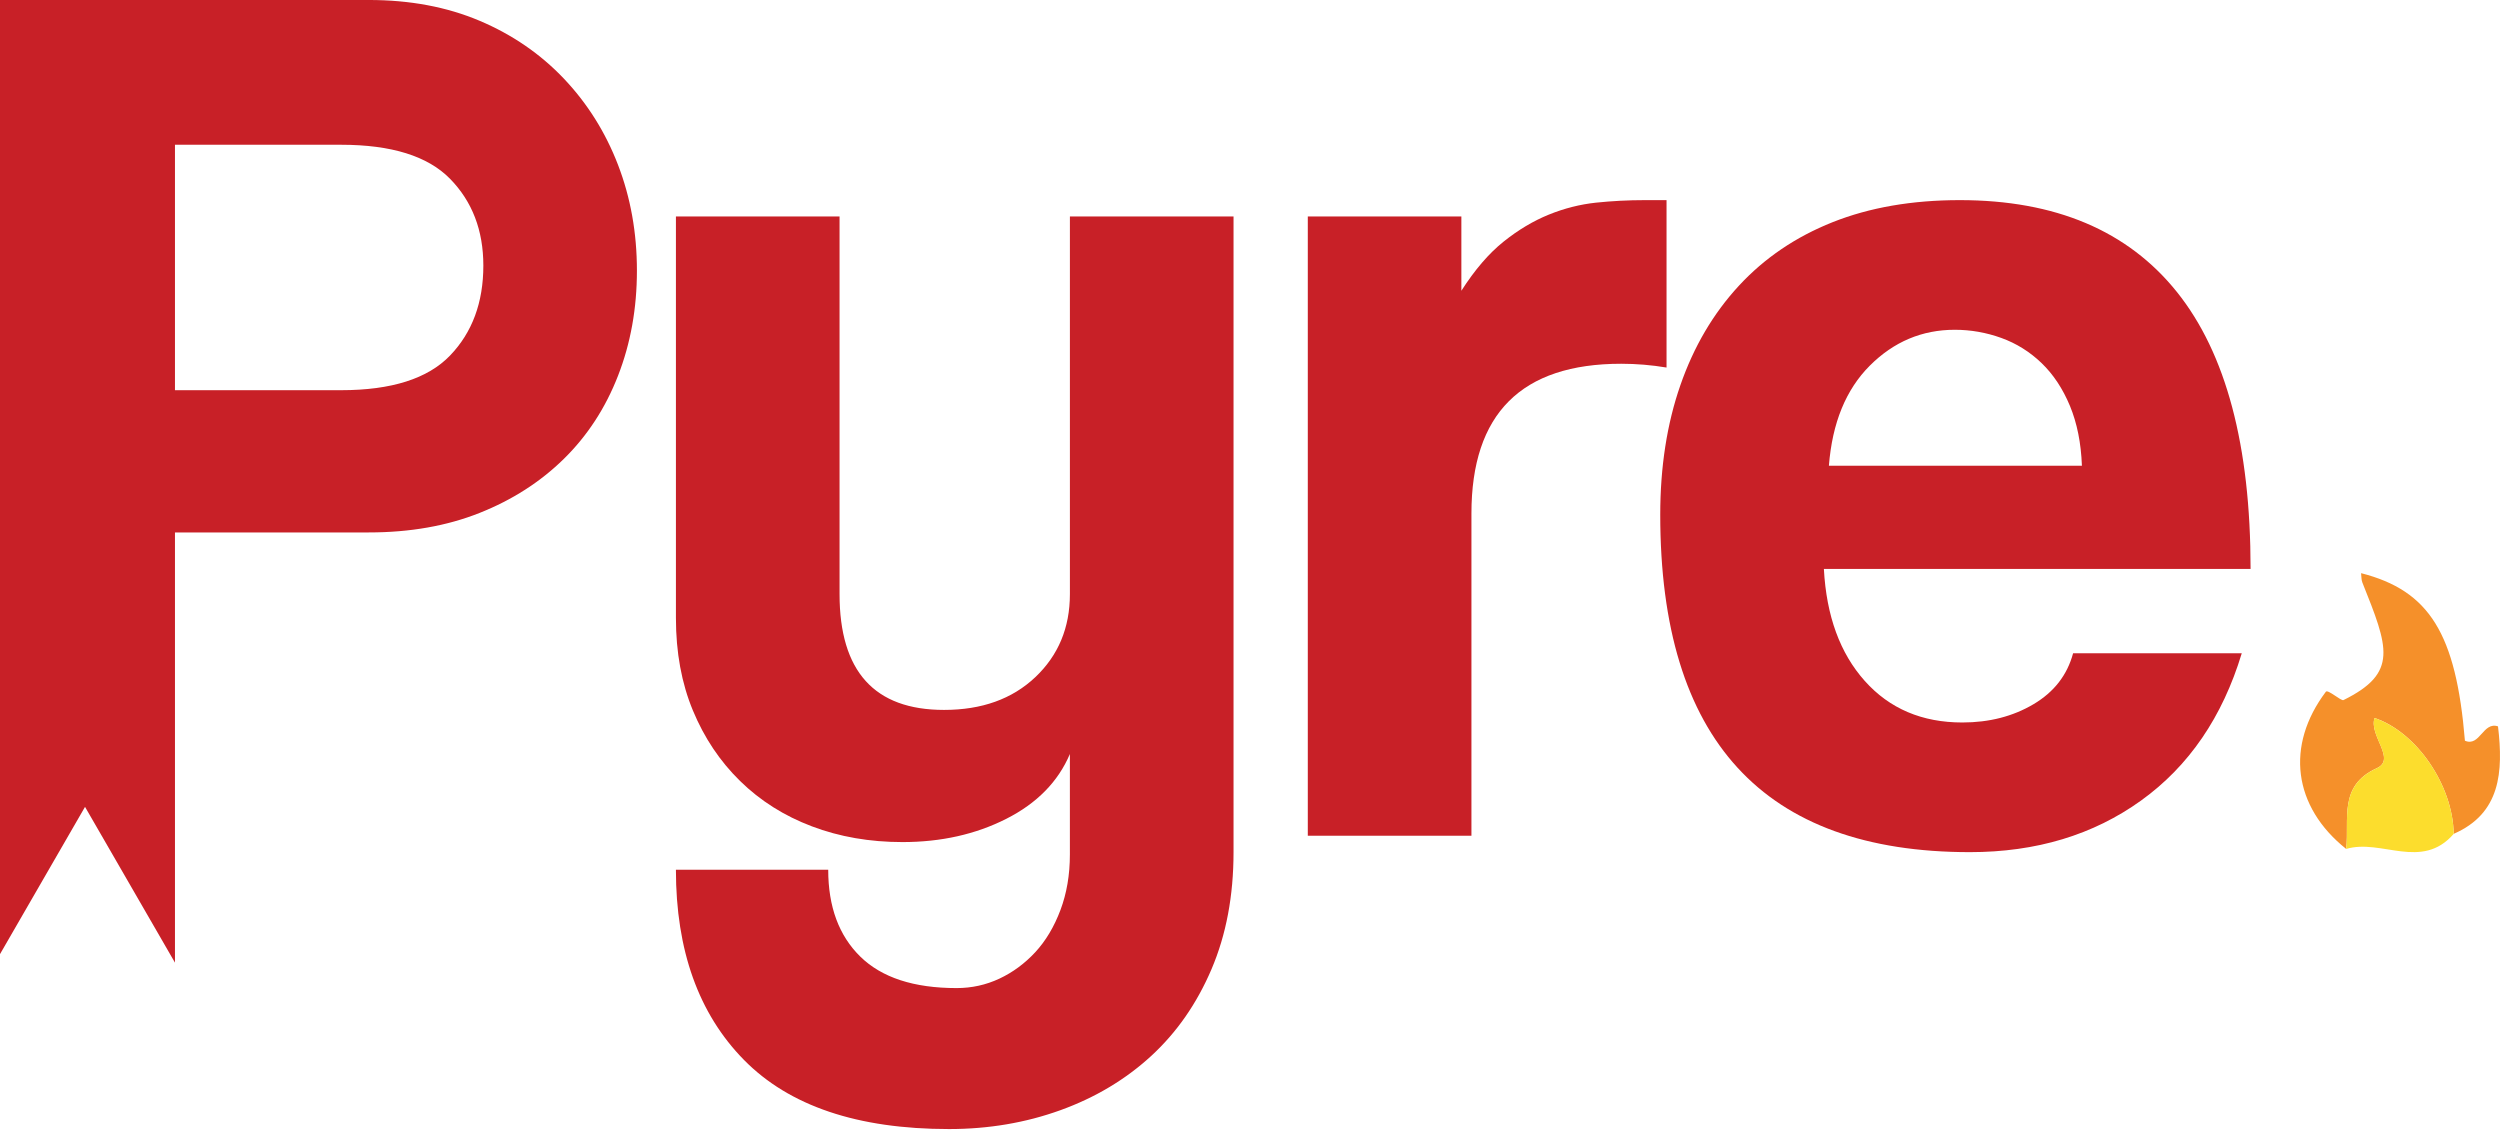
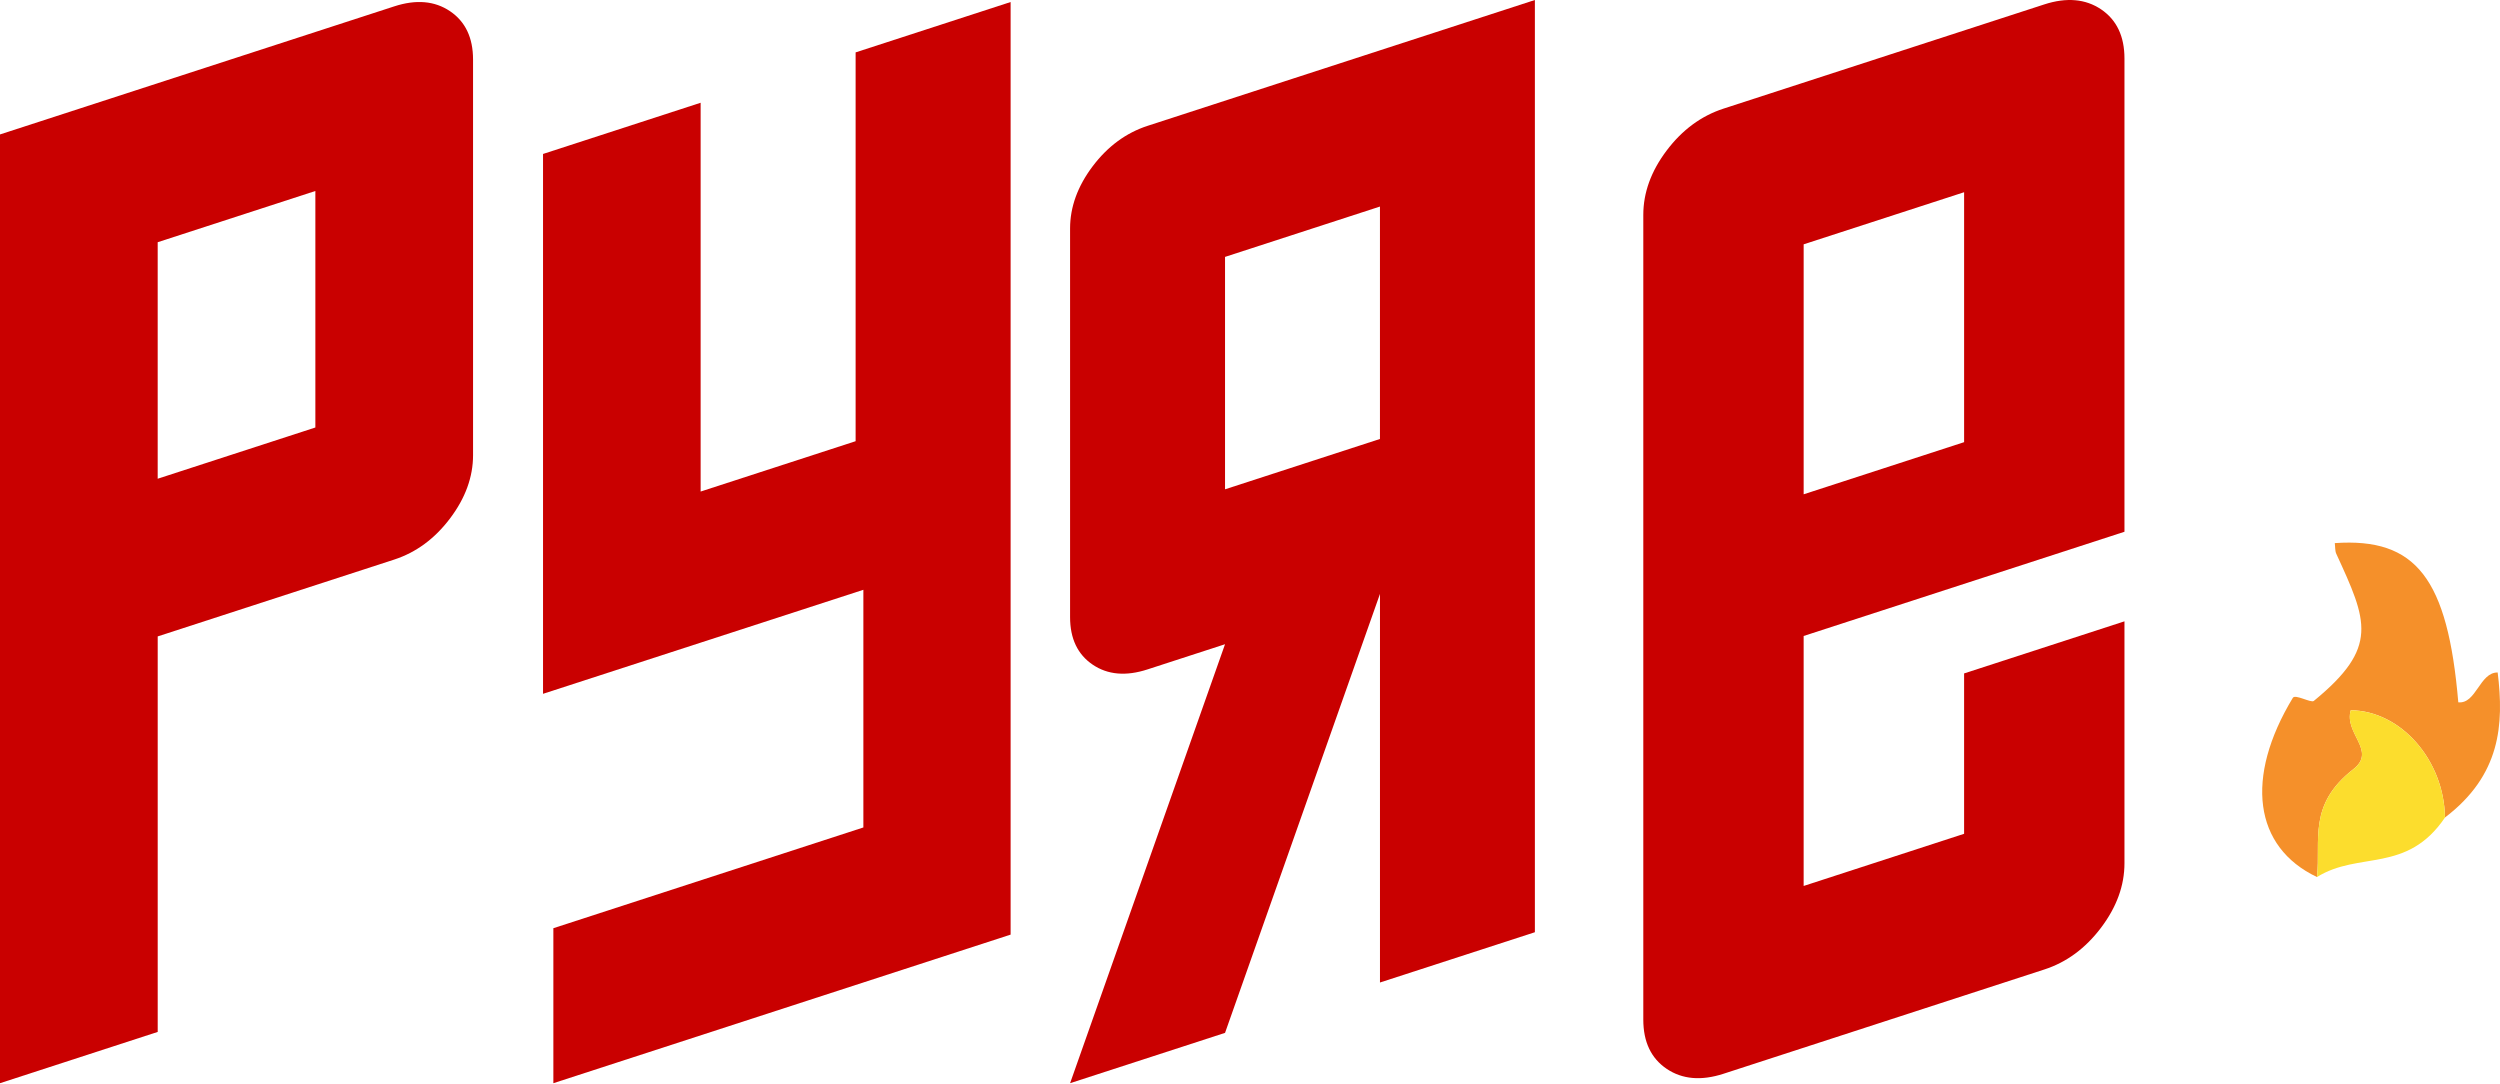
- <svg xmlns="http://www.w3.org/2000/svg" version="1.1" id="Layer_1" x="0px" y="0px" width="264.634px" height="119.516px" viewBox="10.55 12.422 264.634 119.516" enable-background="new 10.55 12.422 264.634 119.516" xml:space="preserve">
-   <g id="Layer_1_1_">
-     <g>
-       <path fill="#F5902A" d="M258.901,102.286c-5.619-4.482-6.447-10.935-2.15-16.642c0.213-0.278,1.615,1.006,1.863,0.885    c5.838-2.885,4.754-5.557,1.996-12.457c-0.115-0.288-0.086-0.644-0.131-0.979c7.238,1.852,10.051,6.395,10.992,17.736    c1.59,0.686,1.906-2.062,3.502-1.517c0.574,4.826,0.264,9.222-4.691,11.377c-0.07-5.119-3.91-10.767-8.379-12.267    c-0.607,1.881,2.34,4.361,0.232,5.318C258.045,95.598,259.25,99.139,258.901,102.286z" />
-       <path fill="#FCDD2D" d="M258.901,102.286c0.35-3.146-0.854-6.688,3.234-8.541c2.105-0.959-0.844-3.438-0.232-5.318    c4.469,1.5,8.309,7.146,8.379,12.266C266.885,104.605,262.627,101.174,258.901,102.286z" />
-     </g>
+ <svg xmlns="http://www.w3.org/2000/svg" version="1.1" id="Layer_1" x="0px" y="0px" width="274.422px" height="118.9px" viewBox="0 0 274.422 118.9" enable-background="new 0 0 274.422 118.9" xml:space="preserve">
+   <g>
+     <path fill="#F5902A" d="M254.333,96.271c-6.929-3.282-7.952-10.909-2.649-19.673c0.26-0.427,1.992,0.588,2.297,0.344   c7.207-5.898,5.865-8.765,2.463-16.169c-0.139-0.311-0.105-0.761-0.158-1.156c8.925-0.618,12.398,3.86,13.558,17.475   c1.962,0.212,2.351-3.307,4.323-3.274c0.703,5.727,0.322,11.274-5.783,15.917c-0.094-6.288-4.826-11.712-10.345-11.773   c-0.751,2.566,2.885,4.44,0.286,6.469C253.279,88.358,254.768,92.246,254.333,96.271z" />
+     <path fill="#FCDD2D" d="M254.333,96.271c0.435-4.022-1.052-7.912,3.99-11.835c2.597-2.03-1.04-3.907-0.286-6.469   c5.518,0.059,10.25,5.482,10.345,11.774C264.191,95.925,258.932,93.403,254.333,96.271z" />
  </g>
  <g id="Layer_2">
</g>
  <g id="Layer_3">
</g>
-   <path fill="#C82027" d="M123.803,92.233c-1.245,2.931-3.487,5.219-6.729,6.861c-3.243,1.645-6.908,2.465-10.992,2.465  c-3.464,0-6.662-0.556-9.593-1.666c-2.931-1.109-5.463-2.708-7.595-4.796c-2.132-2.086-3.797-4.573-4.996-7.462  c-1.199-2.885-1.799-6.149-1.799-9.793V35.339H99.42v39.972c0,8.174,3.685,12.258,11.059,12.258c3.997,0,7.216-1.153,9.66-3.464  c2.442-2.31,3.664-5.24,3.664-8.794V35.339h17.321v67.286c0,4.617-0.778,8.748-2.332,12.391c-1.555,3.642-3.687,6.706-6.396,9.193  c-2.71,2.486-5.908,4.397-9.593,5.73c-3.687,1.332-7.618,1.998-11.792,1.998c-9.683,0-16.922-2.444-21.718-7.328  c-4.797-4.887-7.195-11.592-7.195-20.119h16.122c0,3.908,1.132,6.973,3.397,9.193c2.265,2.219,5.663,3.331,10.193,3.331  c1.599,0,3.108-0.333,4.53-0.999c1.419-0.666,2.686-1.6,3.797-2.799c1.109-1.199,1.999-2.688,2.665-4.463  c0.666-1.778,0.999-3.73,0.999-5.863V92.233z" />
-   <path fill="#C82027" d="M148.985,100.893V35.339h16.256V43.2c1.42-2.219,2.908-3.951,4.463-5.196  c1.554-1.243,3.152-2.198,4.797-2.865c1.643-0.666,3.309-1.086,4.997-1.266c1.686-0.177,3.418-0.267,5.196-0.267h2.265v17.721  c-1.599-0.267-3.197-0.4-4.797-0.4c-10.571,0-15.855,5.286-15.855,15.855v34.109H148.985z" />
-   <path fill="#C82027" d="M203.614,72.647c0.267,4.975,1.71,8.926,4.331,11.857c2.618,2.932,6.063,4.396,10.326,4.396  c2.841,0,5.35-0.643,7.527-1.932c2.176-1.286,3.575-3.085,4.197-5.396h17.854c-2.045,6.752-5.597,11.948-10.659,15.59  c-5.063,3.643-11.105,5.463-18.121,5.463c-21.852,0-32.776-11.902-32.776-35.709c0-5.063,0.71-9.637,2.132-13.723  c1.419-4.084,3.484-7.595,6.195-10.526c2.708-2.931,6.017-5.173,9.926-6.729c3.908-1.553,8.395-2.332,13.458-2.332  c10.126,0,17.787,3.244,22.983,9.727c5.196,6.485,7.795,16.255,7.795,29.313H203.614z M230.928,61.721  c-0.09-2.398-0.512-4.508-1.266-6.33c-0.756-1.819-1.755-3.331-2.998-4.53c-1.245-1.199-2.665-2.086-4.264-2.665  c-1.599-0.577-3.243-0.866-4.93-0.866c-3.464,0-6.462,1.266-8.994,3.797c-2.531,2.532-3.976,6.063-4.33,10.593H230.928z" />
-   <path fill="#C82027" d="M75.971,29.876c-1.333-3.464-3.244-6.506-5.729-9.127c-2.488-2.619-5.463-4.664-8.927-6.129  c-3.464-1.466-7.374-2.199-11.725-2.199H10.55v101l9-15.589l9.521,16.49V68.782h20.519c4.351,0,8.261-0.687,11.725-2.064  c3.464-1.377,6.439-3.285,8.927-5.729c2.486-2.442,4.397-5.373,5.729-8.794c1.332-3.418,1.999-7.128,1.999-11.125  C77.97,37.071,77.303,33.341,75.971,29.876z M58.184,50.062c-2.354,2.444-6.196,3.664-11.525,3.664H29.071V27.745h17.587  c5.33,0,9.171,1.199,11.525,3.597c2.353,2.398,3.531,5.463,3.531,9.194C61.714,44.445,60.536,47.62,58.184,50.062z" />
+   <path fill="#C90000" d="M51.927,49.956c0,2.406-0.844,4.723-2.526,6.95c-1.682,2.231-3.727,3.733-6.127,4.517l-25.963,8.435v43.415  L0,118.901V14.758L43.273,0.7c2.402-0.782,4.445-0.604,6.127,0.53c1.683,1.139,2.526,2.907,2.526,5.309L51.927,49.956L51.927,49.956  z M17.309,52.55l17.308-5.624V20.964l-17.308,5.624V52.55z" />
+   <path fill="#C90000" d="M110.934,0.222v102.37l-50.192,16.31v-17.014l34.029-11.059V64.741L59.608,76.16V16.9l17.299-5.621v42.678  l17.013-5.527V5.751L110.934,0.222z" />
+   <path fill="#C90000" d="M134.47,70.715l-8.504,2.763c-2.363,0.772-4.373,0.597-6.025-0.521c-1.65-1.117-2.48-2.855-2.48-5.215  V25.083c0-2.36,0.829-4.641,2.48-6.831c1.652-2.188,3.662-3.667,6.025-4.438L168.482,0v102.329l-17.004,5.52V65.192l-17.007,48.184  l-17.008,5.525L134.47,70.715z M134.47,53.711l17.006-5.526V22.673l-17.006,5.526V53.711z" />
+   <path fill="#C90000" d="M233.2,58.37l-35.216,11.441v27.44l17.613-5.726V73.921l17.603-5.718V94.76c0,2.442-0.856,4.799-2.567,7.068  c-1.712,2.269-3.791,3.802-6.236,4.593l-35.213,11.445c-2.445,0.794-4.525,0.612-6.235-0.541c-1.714-1.159-2.566-2.961-2.566-5.402  V23.591c0-2.445,0.853-4.801,2.566-7.07c1.71-2.266,3.79-3.799,6.235-4.596l35.213-11.44c2.446-0.795,4.524-0.609,6.236,0.54  c1.711,1.156,2.567,2.958,2.567,5.399v26.559V58.37z M215.598,21.1l-17.613,5.719v27.44l17.613-5.723V21.1z" />
</svg>
